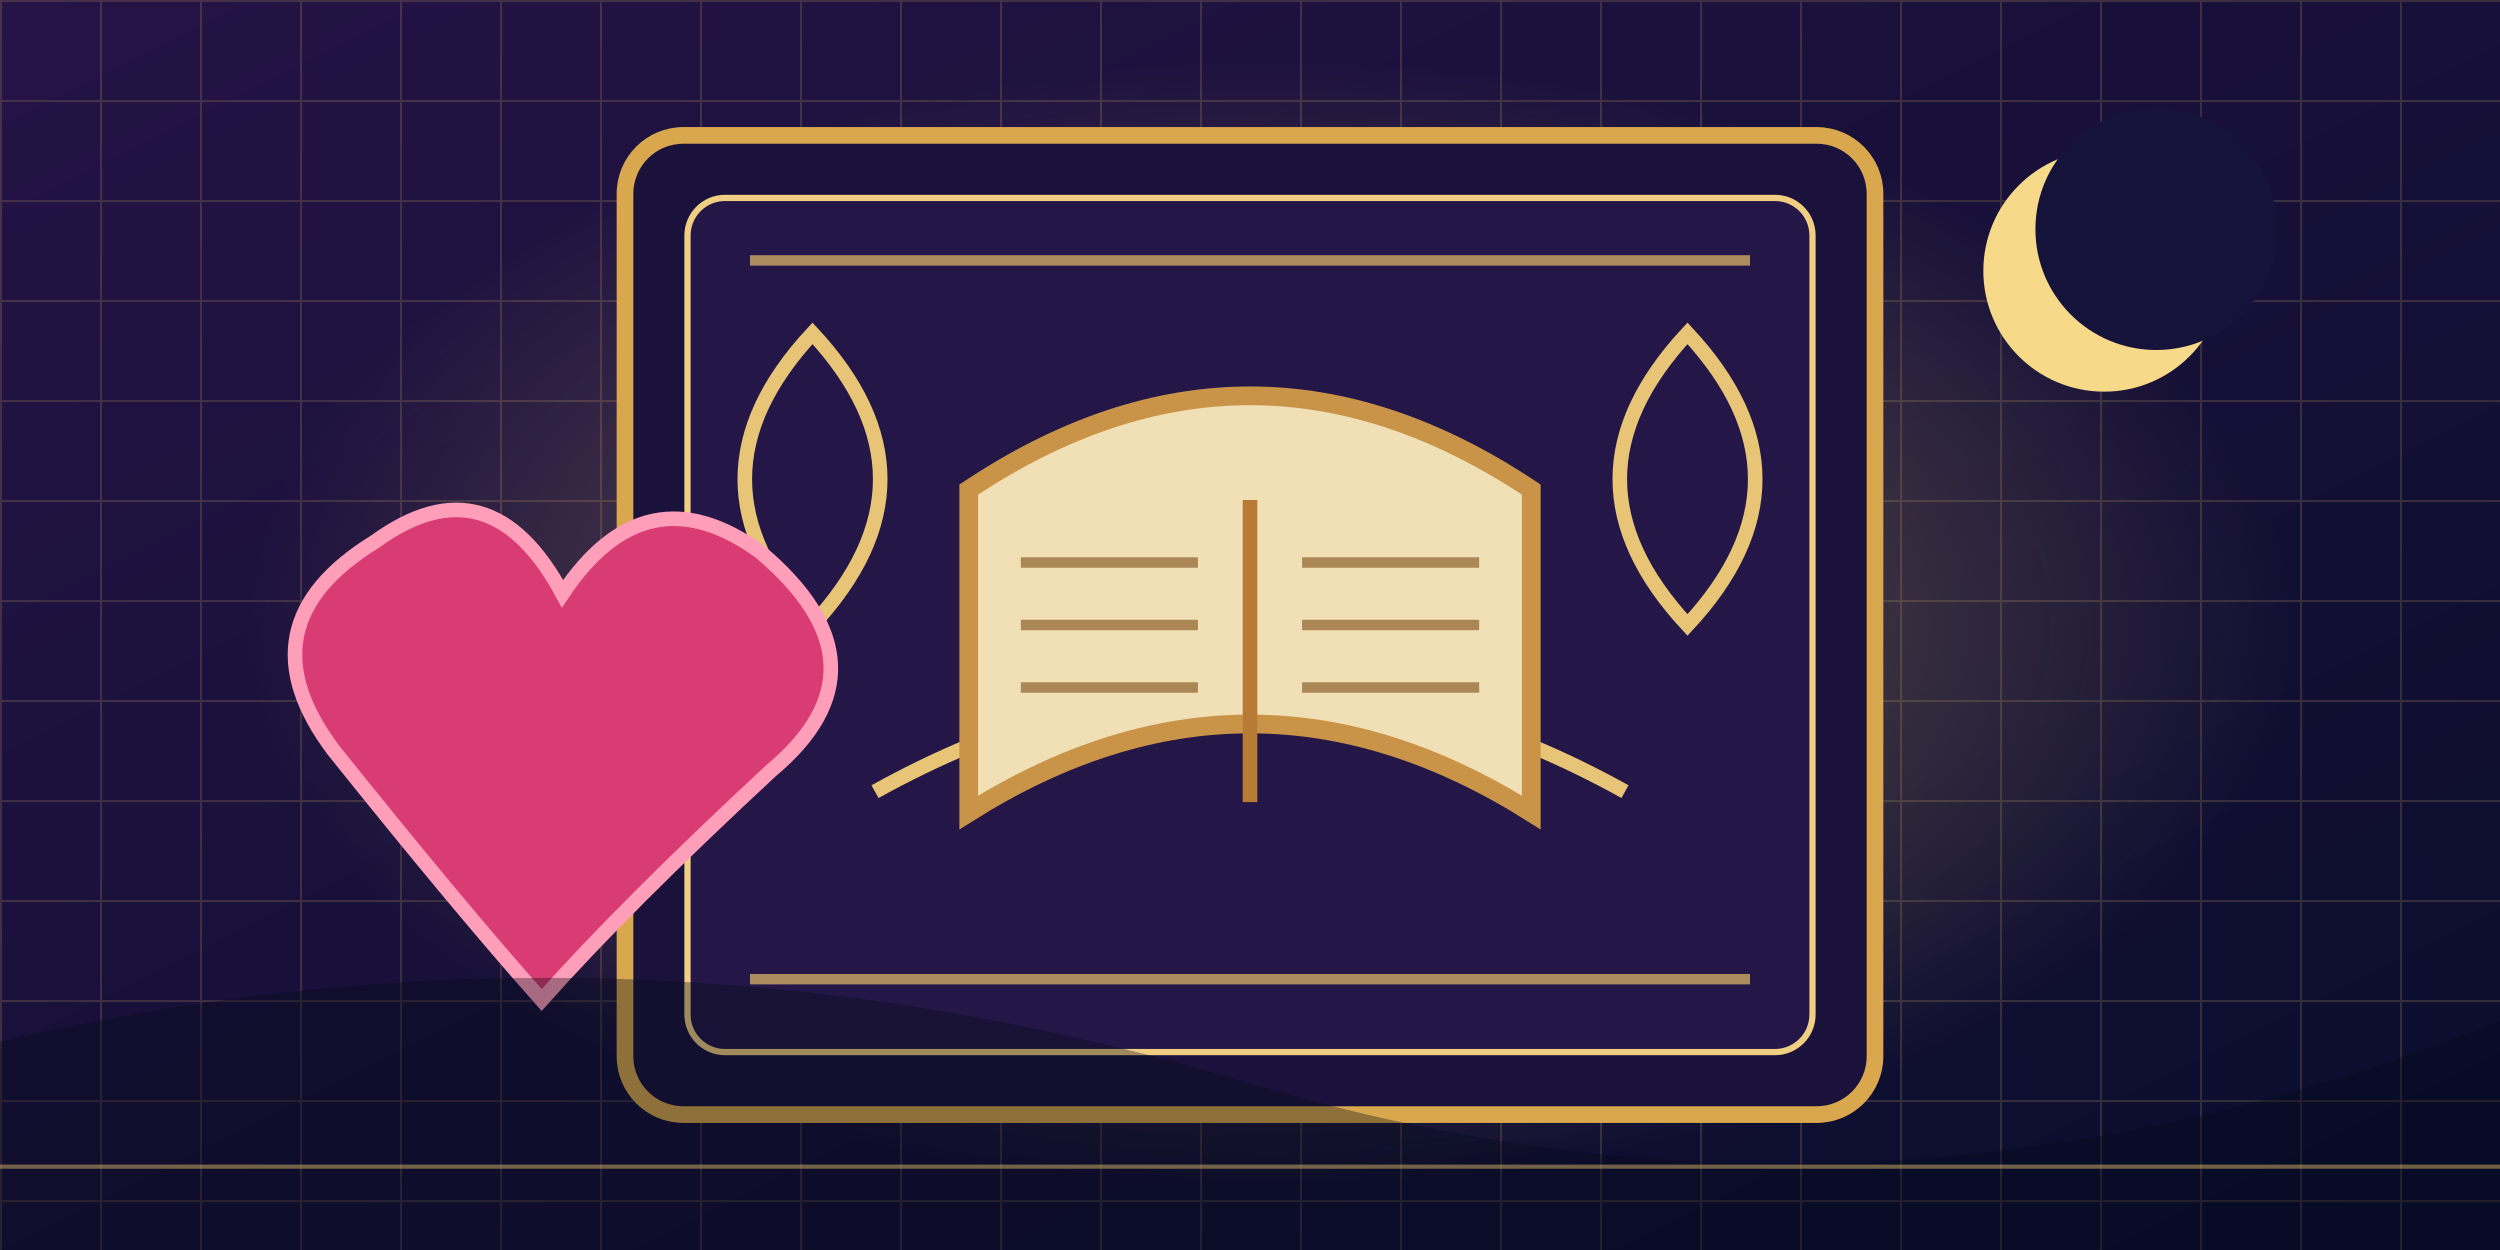
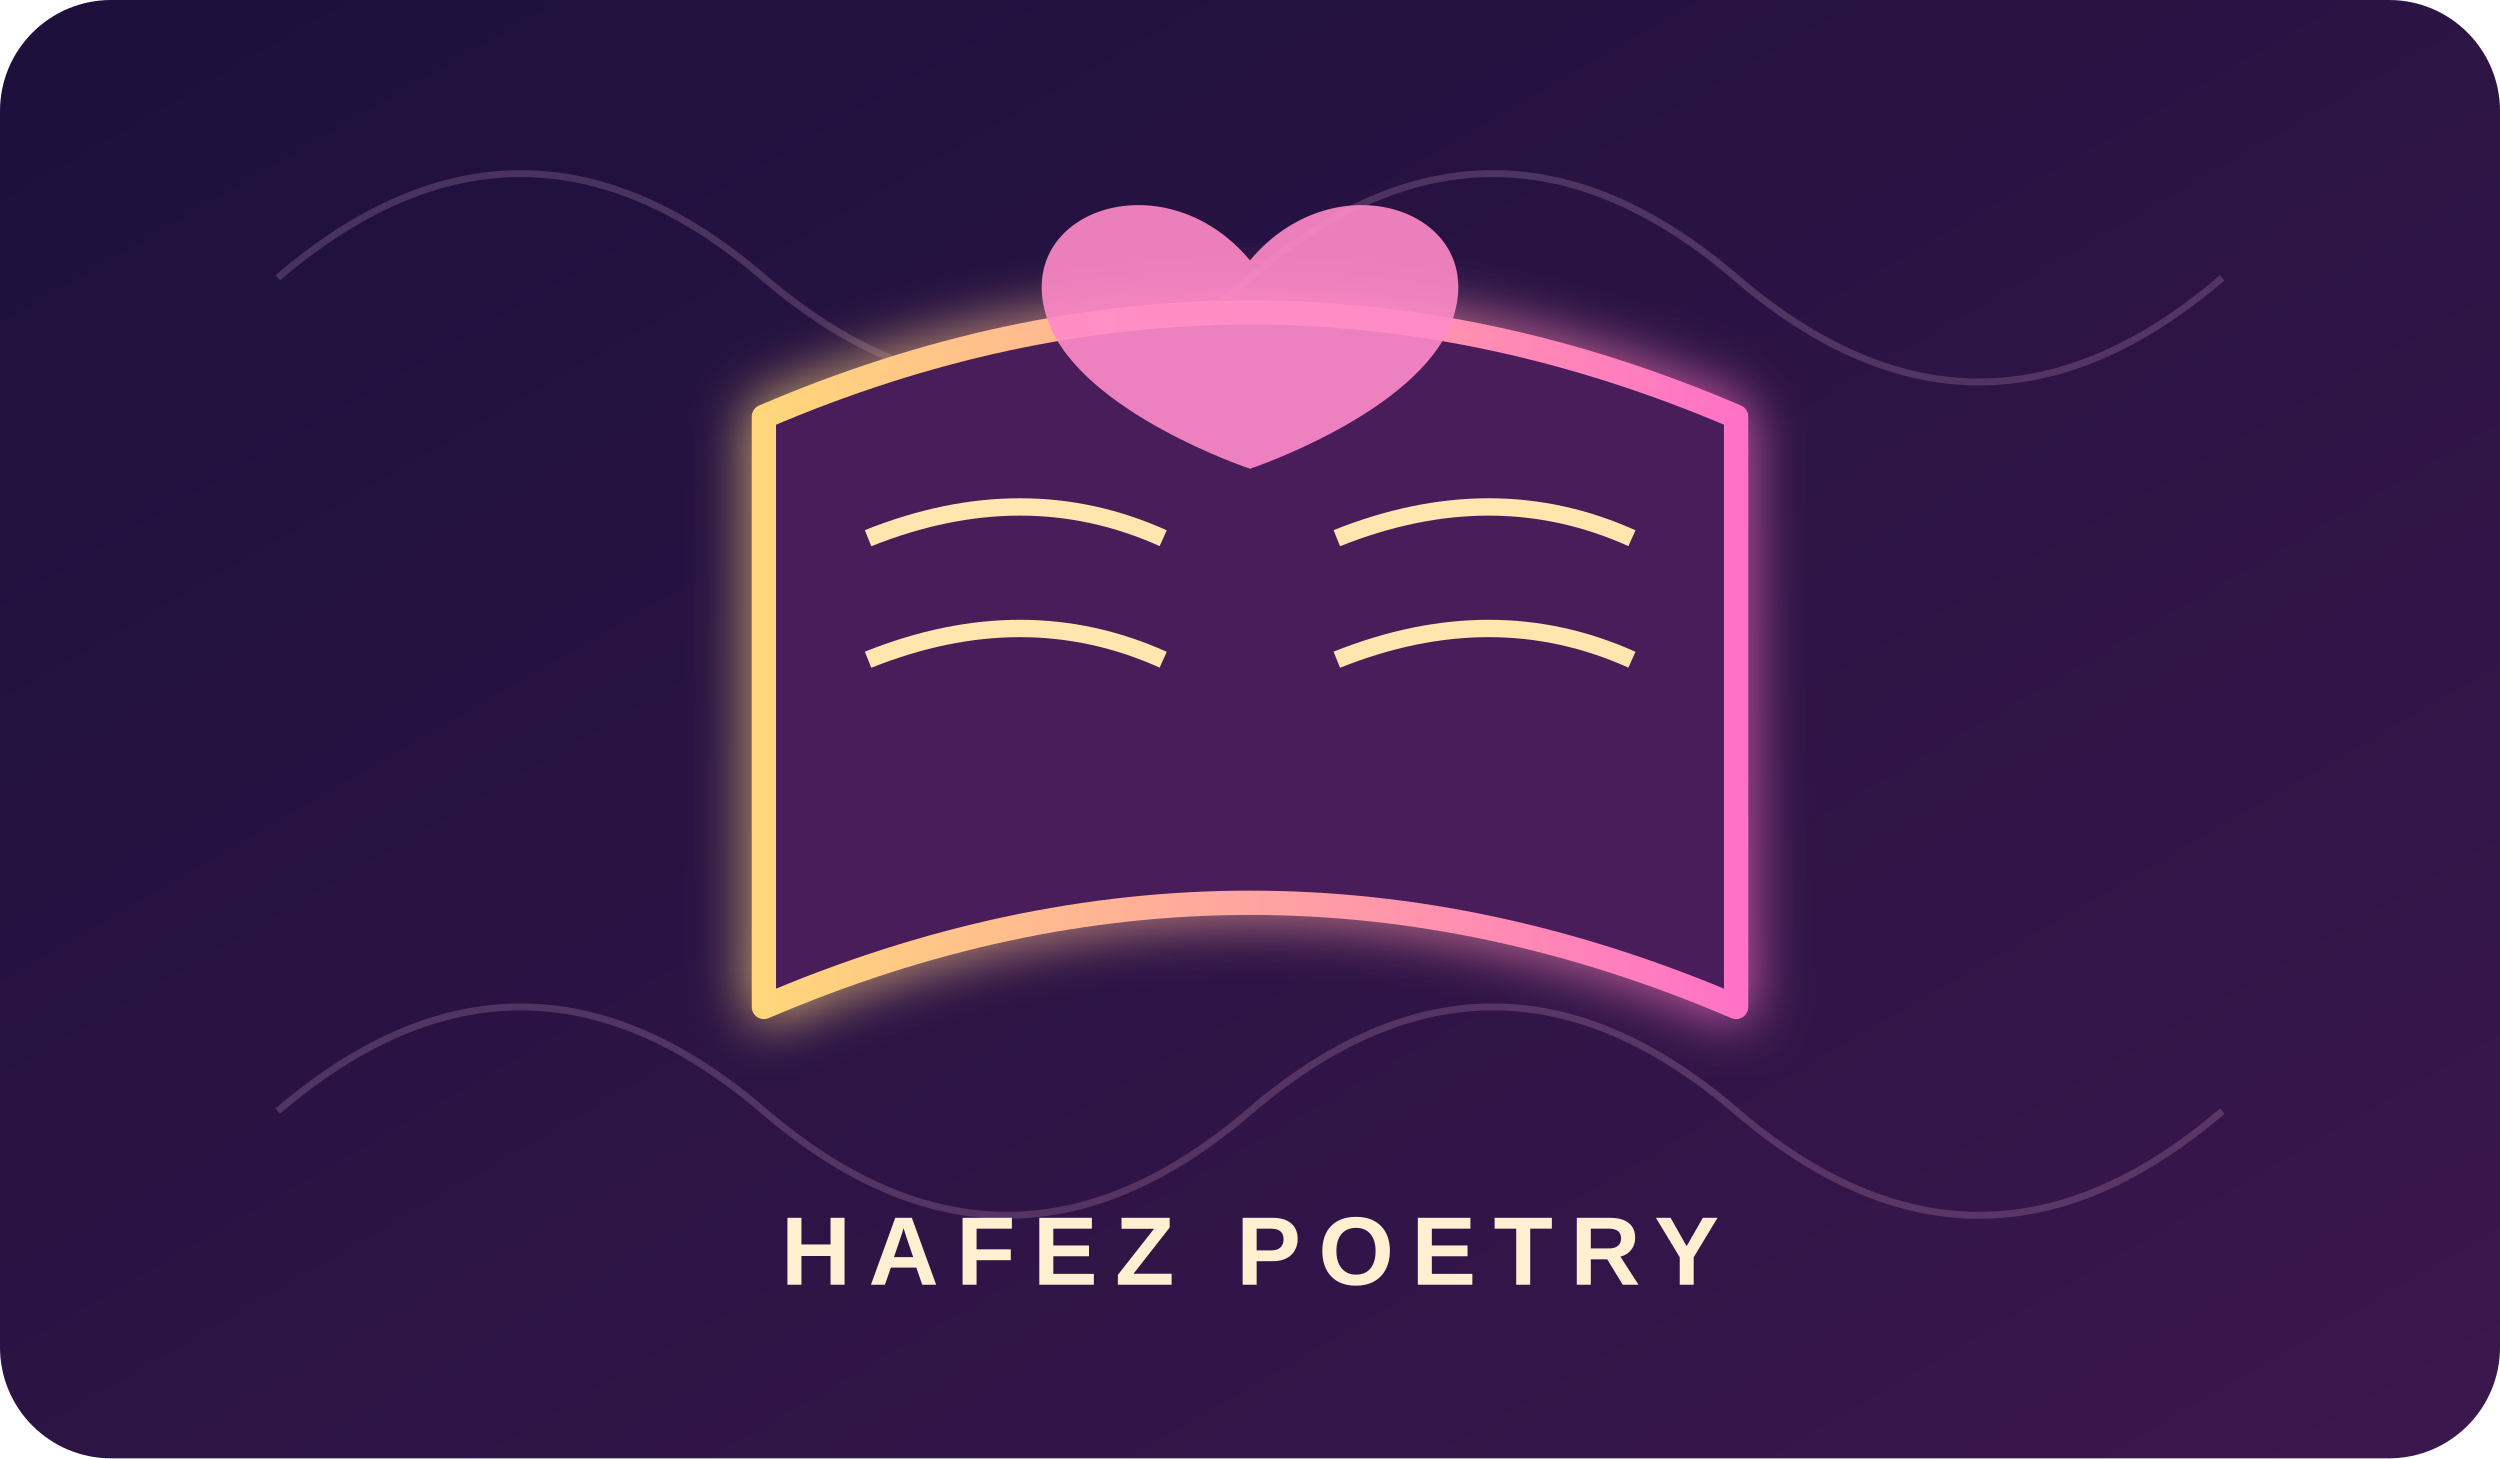
- <svg xmlns="http://www.w3.org/2000/svg" viewBox="0 0 1200 600" role="img" aria-label="تصویر ربات فال حافظ">
+ <svg xmlns="http://www.w3.org/2000/svg" viewBox="0 0 720 420">
  <defs>
-     <linearGradient id="bg" x1="0" y1="0" x2="1" y2="1">
-       <stop stop-color="#251345" />
-       <stop offset="1" stop-color="#090d2c" />
+     <linearGradient id="bg" x2="1" y2="1">
+       <stop stop-color="#1c103c" />
+       <stop offset="1" stop-color="#3b174d" />
    </linearGradient>
-     <radialGradient id="glow">
-       <stop stop-color="#edc66d" stop-opacity=".42" />
-       <stop offset="1" stop-color="#edc66d" stop-opacity="0" />
-     </radialGradient>
-     <linearGradient id="metal" x1="0" y1="0" x2="1" y2="1">
-       <stop stop-color="#fff" />
-       <stop offset=".35" stop-color="#edc66d" />
-       <stop offset="1" stop-color="#123c79" />
+     <linearGradient id="g">
+       <stop stop-color="#ffd77a" />
+       <stop offset="1" stop-color="#ff72c6" />
    </linearGradient>
-     <pattern id="grid" width="48" height="48" patternUnits="userSpaceOnUse">
-       <path d="M48 0H0V48" fill="none" stroke="#edc66d" stroke-opacity=".17" stroke-width="2" />
-     </pattern>
-     <filter id="shadow">
-       <feGaussianBlur stdDeviation="18" />
+     <filter id="glow">
+       <feGaussianBlur stdDeviation="8" result="b" />
+       <feMerge>
+         <feMergeNode in="b" />
+         <feMergeNode in="SourceGraphic" />
+       </feMerge>
    </filter>
  </defs>
-   <rect width="1200" height="600" fill="url(#bg)" />
-   <rect width="1200" height="600" fill="url(#grid)" />
-   <ellipse cx="610" cy="300" rx="490" ry="270" fill="url(#glow)" />
-   <rect x="300" y="65" width="600" height="470" rx="28" fill="#1b123b" stroke="#d9a84e" stroke-width="8" />
-   <rect x="330" y="95" width="540" height="410" rx="18" fill="#241747" stroke="#f1cf82" stroke-width="3" />
-   <path d="M360 125h480M360 470h480" stroke="#e6bd69" stroke-width="5" opacity=".7" />
-   <g fill="none" stroke="#e8c477" stroke-width="7">
-     <path d="M390 160q-65 70 0 140q65-70 0-140ZM810 160q-65 70 0 140q65-70 0-140Z" />
-     <path d="M420 380q180-100 360 0" />
+   <rect width="720" height="420" rx="32" fill="url(#bg)" />
+   <g opacity=".18" fill="none" stroke="#ffc7e8" stroke-width="2">
+     <path d="M80 80q70-60 140 0t140 0 140 0 140 0M80 320q70-60 140 0t140 0 140 0 140 0" />
  </g>
-   <path d="M465 235q135-90 270 0v155q-135-85-270 0Z" fill="#f1dfb6" stroke="#c99448" stroke-width="9" />
-   <path d="M600 240v145" stroke="#b77b36" stroke-width="7" />
-   <g stroke="#98703d" stroke-width="5" opacity=".8">
-     <path d="M490 270h85M490 300h85M490 330h85M625 270h85M625 300h85M625 330h85" />
+   <g filter="url(#glow)" stroke="url(#g)" stroke-width="7" stroke-linejoin="round">
+     <path d="M220 120q140-60 280 0v170q-140-60-280 0Z" fill="#481c5a" />
+     <path d="M360 125v165" fill="none" />
+     <path d="M250 155q45-18 85 0m-85 35q45-18 85 0m50-35q45-18 85 0m-85 35q45-18 85 0" fill="none" stroke="#ffe6ae" stroke-width="5" />
  </g>
-   <path d="M160 360q-45-60 20-100q55-40 90 25q40-60 95-20q65 55 5 105q-70 65-110 110q-40-45-100-120Z" fill="#d83c72" stroke="#ff9eb9" stroke-width="7" />
-   <circle cx="1010" cy="130" r="58" fill="#f7d98a" />
-   <circle cx="1035" cy="110" r="58" fill="#16133a" />
-   <path d="M0 500 Q300 430 600 520 T1200 490V600H0Z" fill="#020817" opacity=".35" />
-   <path d="M0 560H1200" stroke="#edc66d" stroke-opacity=".45" stroke-width="2" />
+   <path d="M360 75c-25-30-70-14-58 18 10 26 58 42 58 42s48-16 58-42c12-32-33-48-58-18Z" fill="#ff8bc9" opacity=".9" />
+   <text x="360" y="370" fill="#fff0d2" font-family="Arial,sans-serif" font-size="28" font-weight="700" text-anchor="middle" letter-spacing="5">HAFEZ POETRY</text>
</svg>
